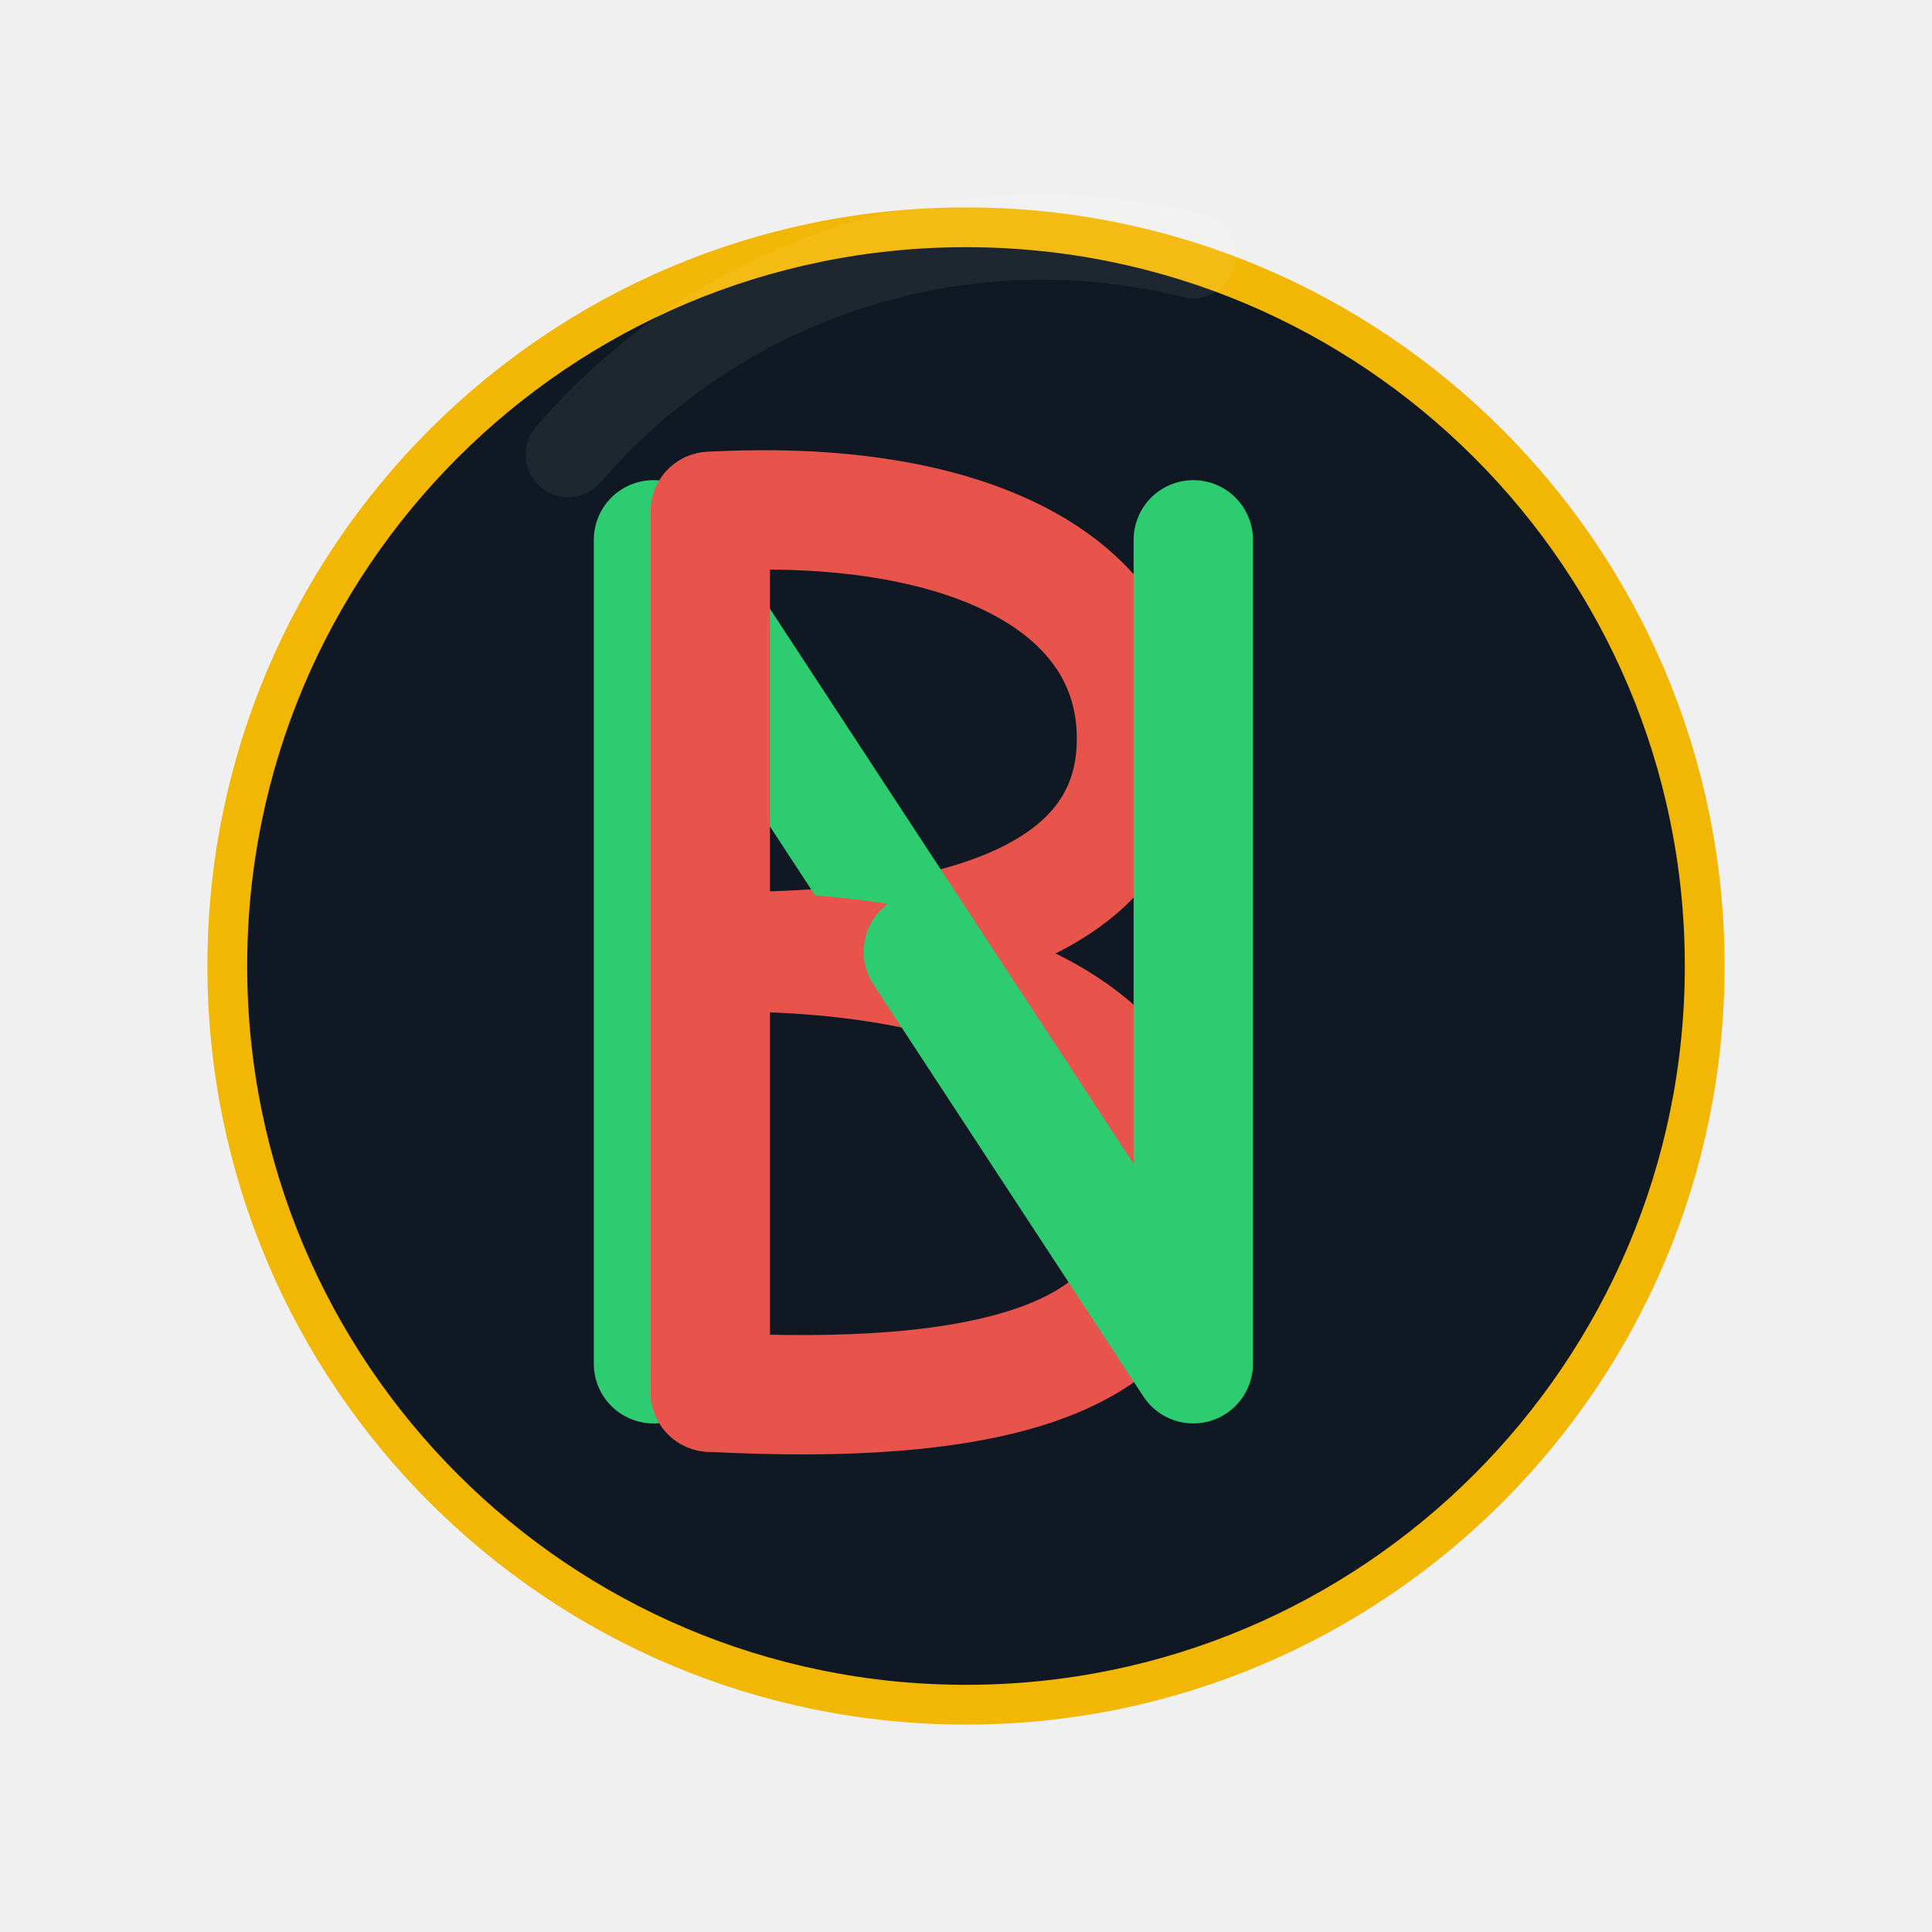
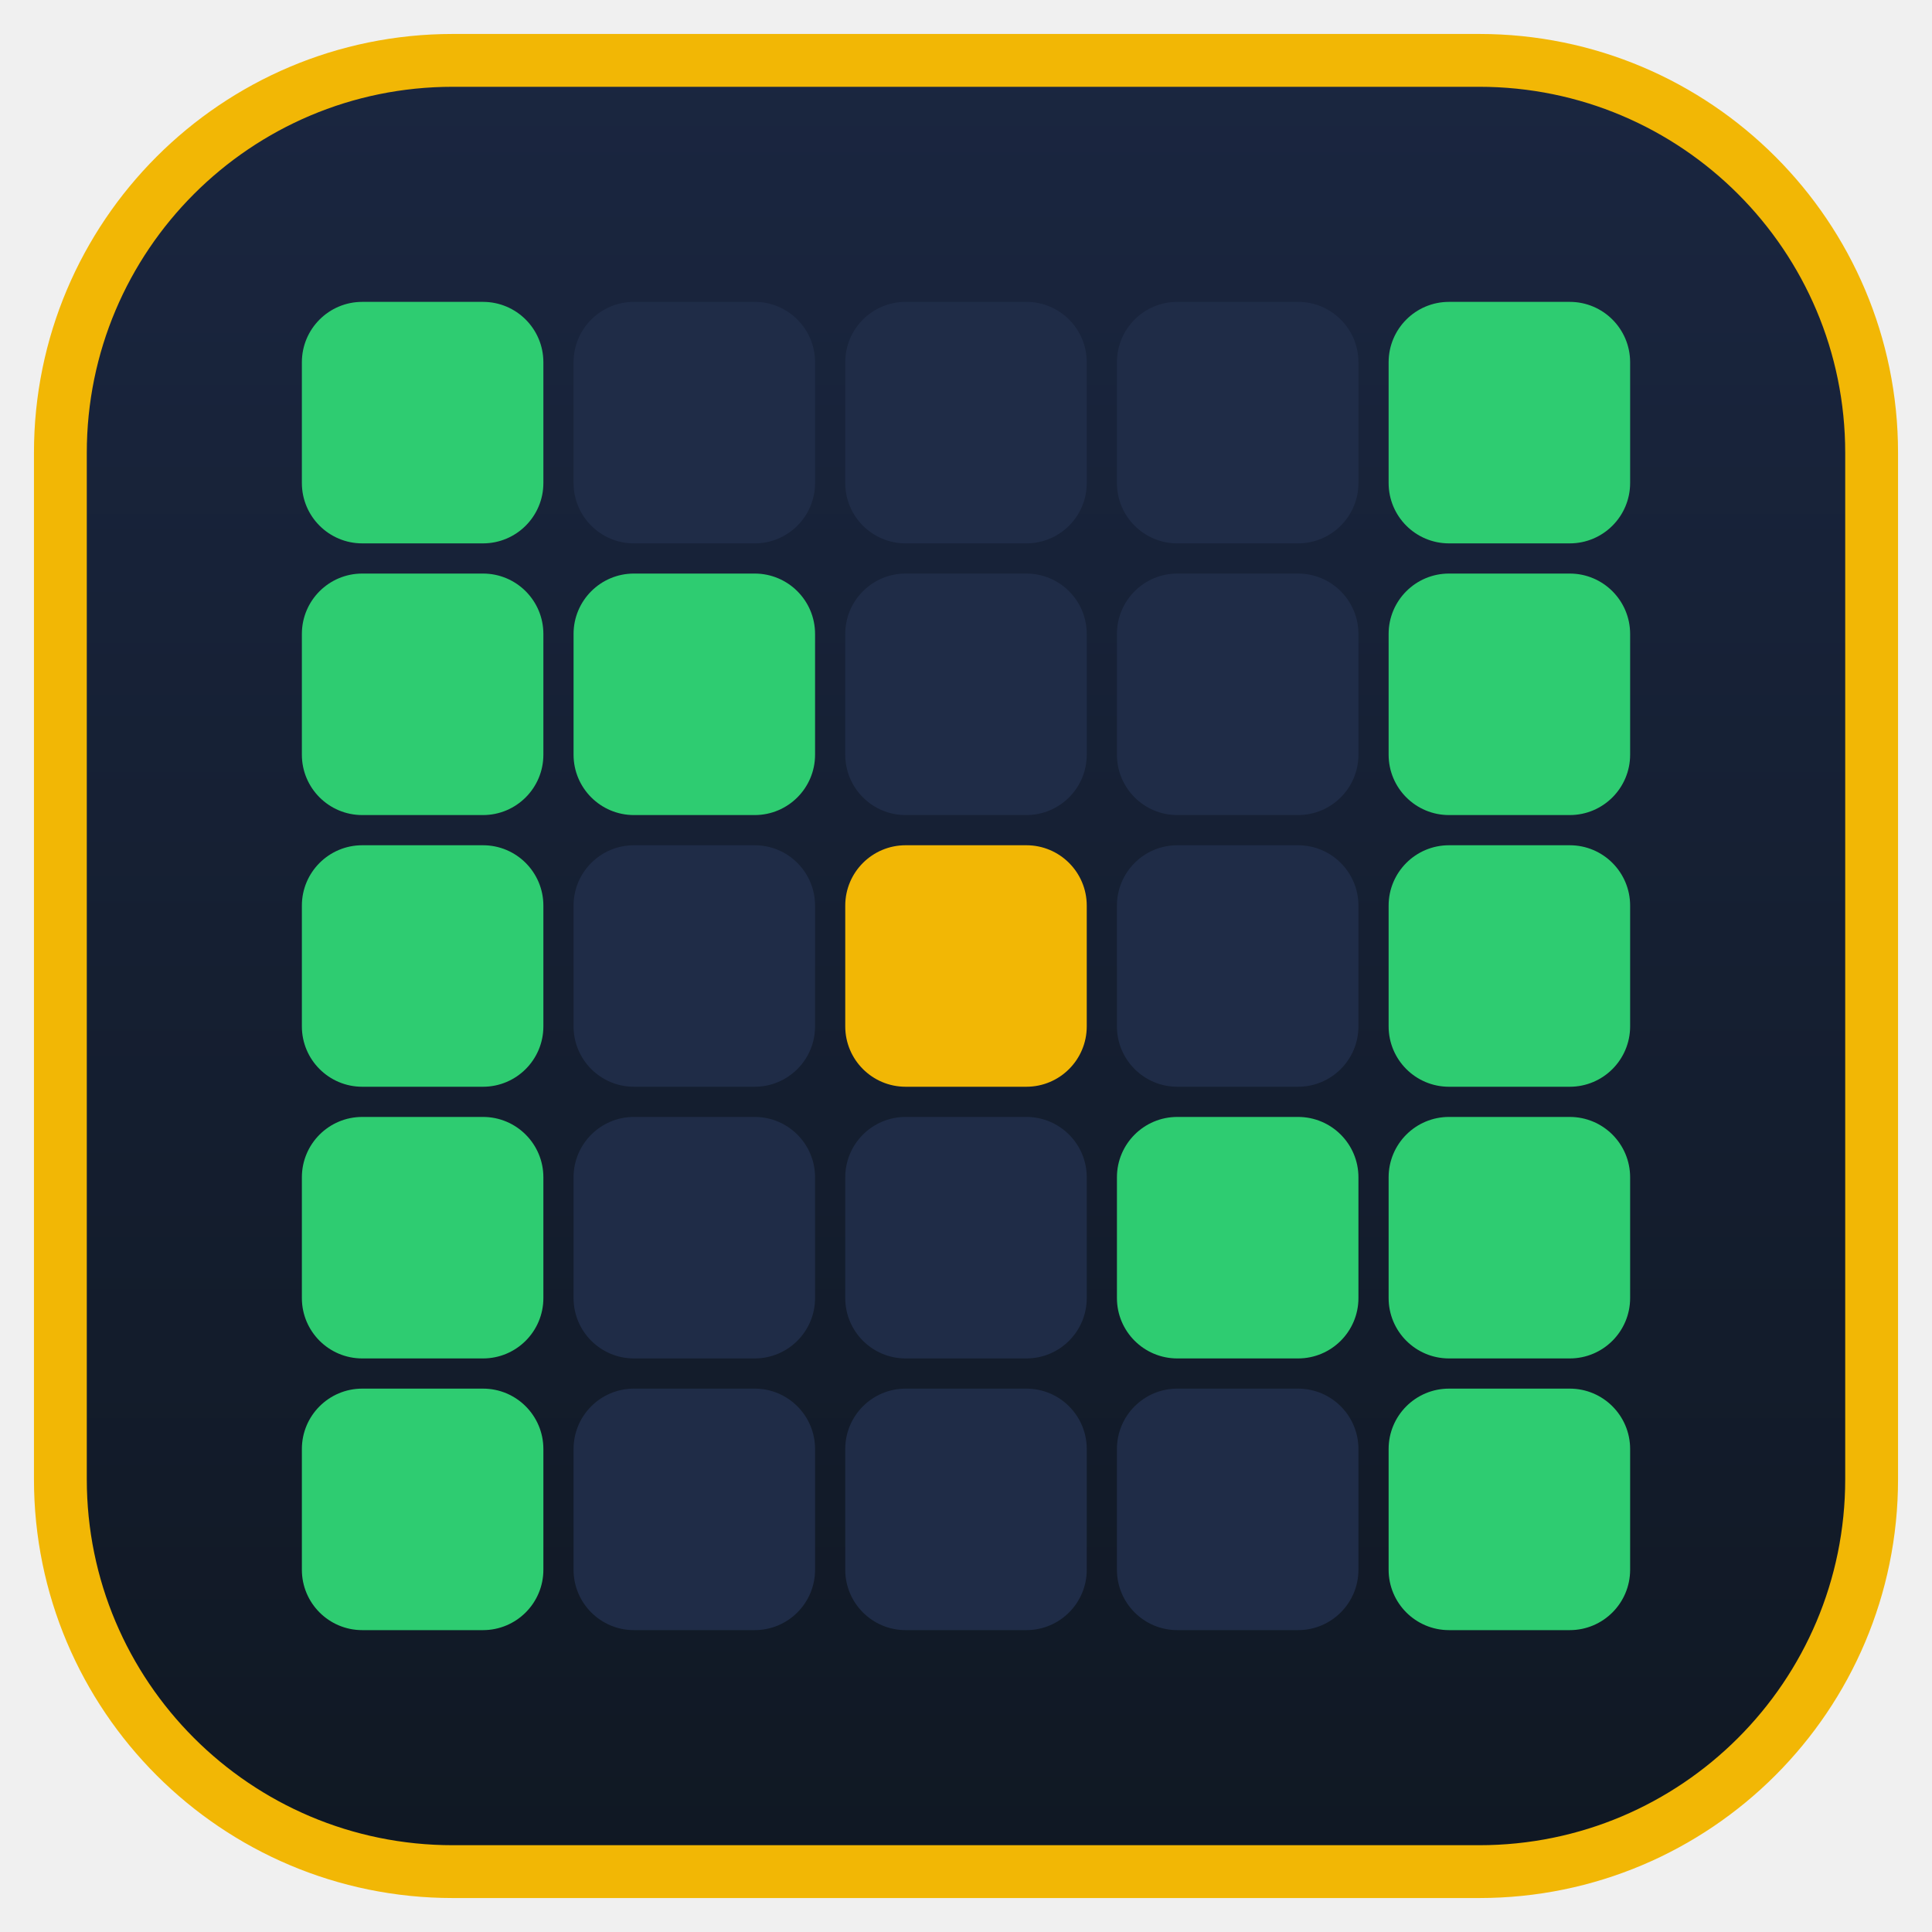
- <svg xmlns="http://www.w3.org/2000/svg" width="680" height="680" viewBox="0 0 680 680" role="img">
-   <circle cx="340" cy="340" r="260" fill="#101823" stroke="#F2B705" stroke-width="14" />
-   <path d="M 200 160 A 220 220 0 0 1 420 90" fill="none" stroke="#ffffff" stroke-opacity="0.06" stroke-width="30" stroke-linecap="round" />
-   <g fill="none" stroke-linecap="round" stroke-linejoin="round">
-     <path d="M 250 180 C 340 175, 400 205, 400 260 C 400 315, 340 335, 255 335" stroke="#E8534B" stroke-width="42" />
-     <path d="M 230 480 L 230 190 L 325 335" stroke="#2ECC71" stroke-width="42" />
-     <path d="M 250 180 L 250 490" stroke="#E8534B" stroke-width="42" />
-     <path d="M 255 335 C 350 335, 410 365, 410 425 C 410 480, 345 495, 250 490" stroke="#E8534B" stroke-width="42" />
-     <path d="M 325 335 L 420 480 L 420 190" stroke="#2ECC71" stroke-width="42" />
+ <svg xmlns="http://www.w3.org/2000/svg" viewBox="0 0 512 512" role="img">
+   <defs>
+     <linearGradient id="bg" x1="0" y1="0" x2="0" y2="1">
+       <stop offset="0" stop-color="#1A2640" />
+       <stop offset="1" stop-color="#101823" />
+     </linearGradient>
+   </defs>
+   <rect x="16" y="16" width="480" height="480" rx="104" fill="url(#bg)" />
+   <rect x="16" y="16" width="480" height="480" rx="104" fill="none" stroke="#F2B705" stroke-width="14" />
+   <g transform="translate(80 80)">
+     <rect x="0" y="0" width="64" height="64" rx="16" fill="#2ECC71" />
+     <rect x="0" y="72" width="64" height="64" rx="16" fill="#2ECC71" />
+     <rect x="0" y="144" width="64" height="64" rx="16" fill="#2ECC71" />
+     <rect x="0" y="216" width="64" height="64" rx="16" fill="#2ECC71" />
+     <rect x="0" y="288" width="64" height="64" rx="16" fill="#2ECC71" />
+     <rect x="72" y="0" width="64" height="64" rx="16" fill="#1F2C47" />
+     <rect x="72" y="72" width="64" height="64" rx="16" fill="#2ECC71" />
+     <rect x="72" y="144" width="64" height="64" rx="16" fill="#1F2C47" />
+     <rect x="72" y="216" width="64" height="64" rx="16" fill="#1F2C47" />
+     <rect x="72" y="288" width="64" height="64" rx="16" fill="#1F2C47" />
+     <rect x="144" y="0" width="64" height="64" rx="16" fill="#1F2C47" />
+     <rect x="144" y="72" width="64" height="64" rx="16" fill="#1F2C47" />
+     <rect x="144" y="144" width="64" height="64" rx="16" fill="#F2B705" />
+     <rect x="144" y="216" width="64" height="64" rx="16" fill="#1F2C47" />
+     <rect x="144" y="288" width="64" height="64" rx="16" fill="#1F2C47" />
+     <rect x="216" y="0" width="64" height="64" rx="16" fill="#1F2C47" />
+     <rect x="216" y="72" width="64" height="64" rx="16" fill="#1F2C47" />
+     <rect x="216" y="144" width="64" height="64" rx="16" fill="#1F2C47" />
+     <rect x="216" y="216" width="64" height="64" rx="16" fill="#2ECC71" />
+     <rect x="216" y="288" width="64" height="64" rx="16" fill="#1F2C47" />
+     <rect x="288" y="0" width="64" height="64" rx="16" fill="#2ECC71" />
+     <rect x="288" y="72" width="64" height="64" rx="16" fill="#2ECC71" />
+     <rect x="288" y="144" width="64" height="64" rx="16" fill="#2ECC71" />
+     <rect x="288" y="216" width="64" height="64" rx="16" fill="#2ECC71" />
+     <rect x="288" y="288" width="64" height="64" rx="16" fill="#2ECC71" />
  </g>
</svg>
